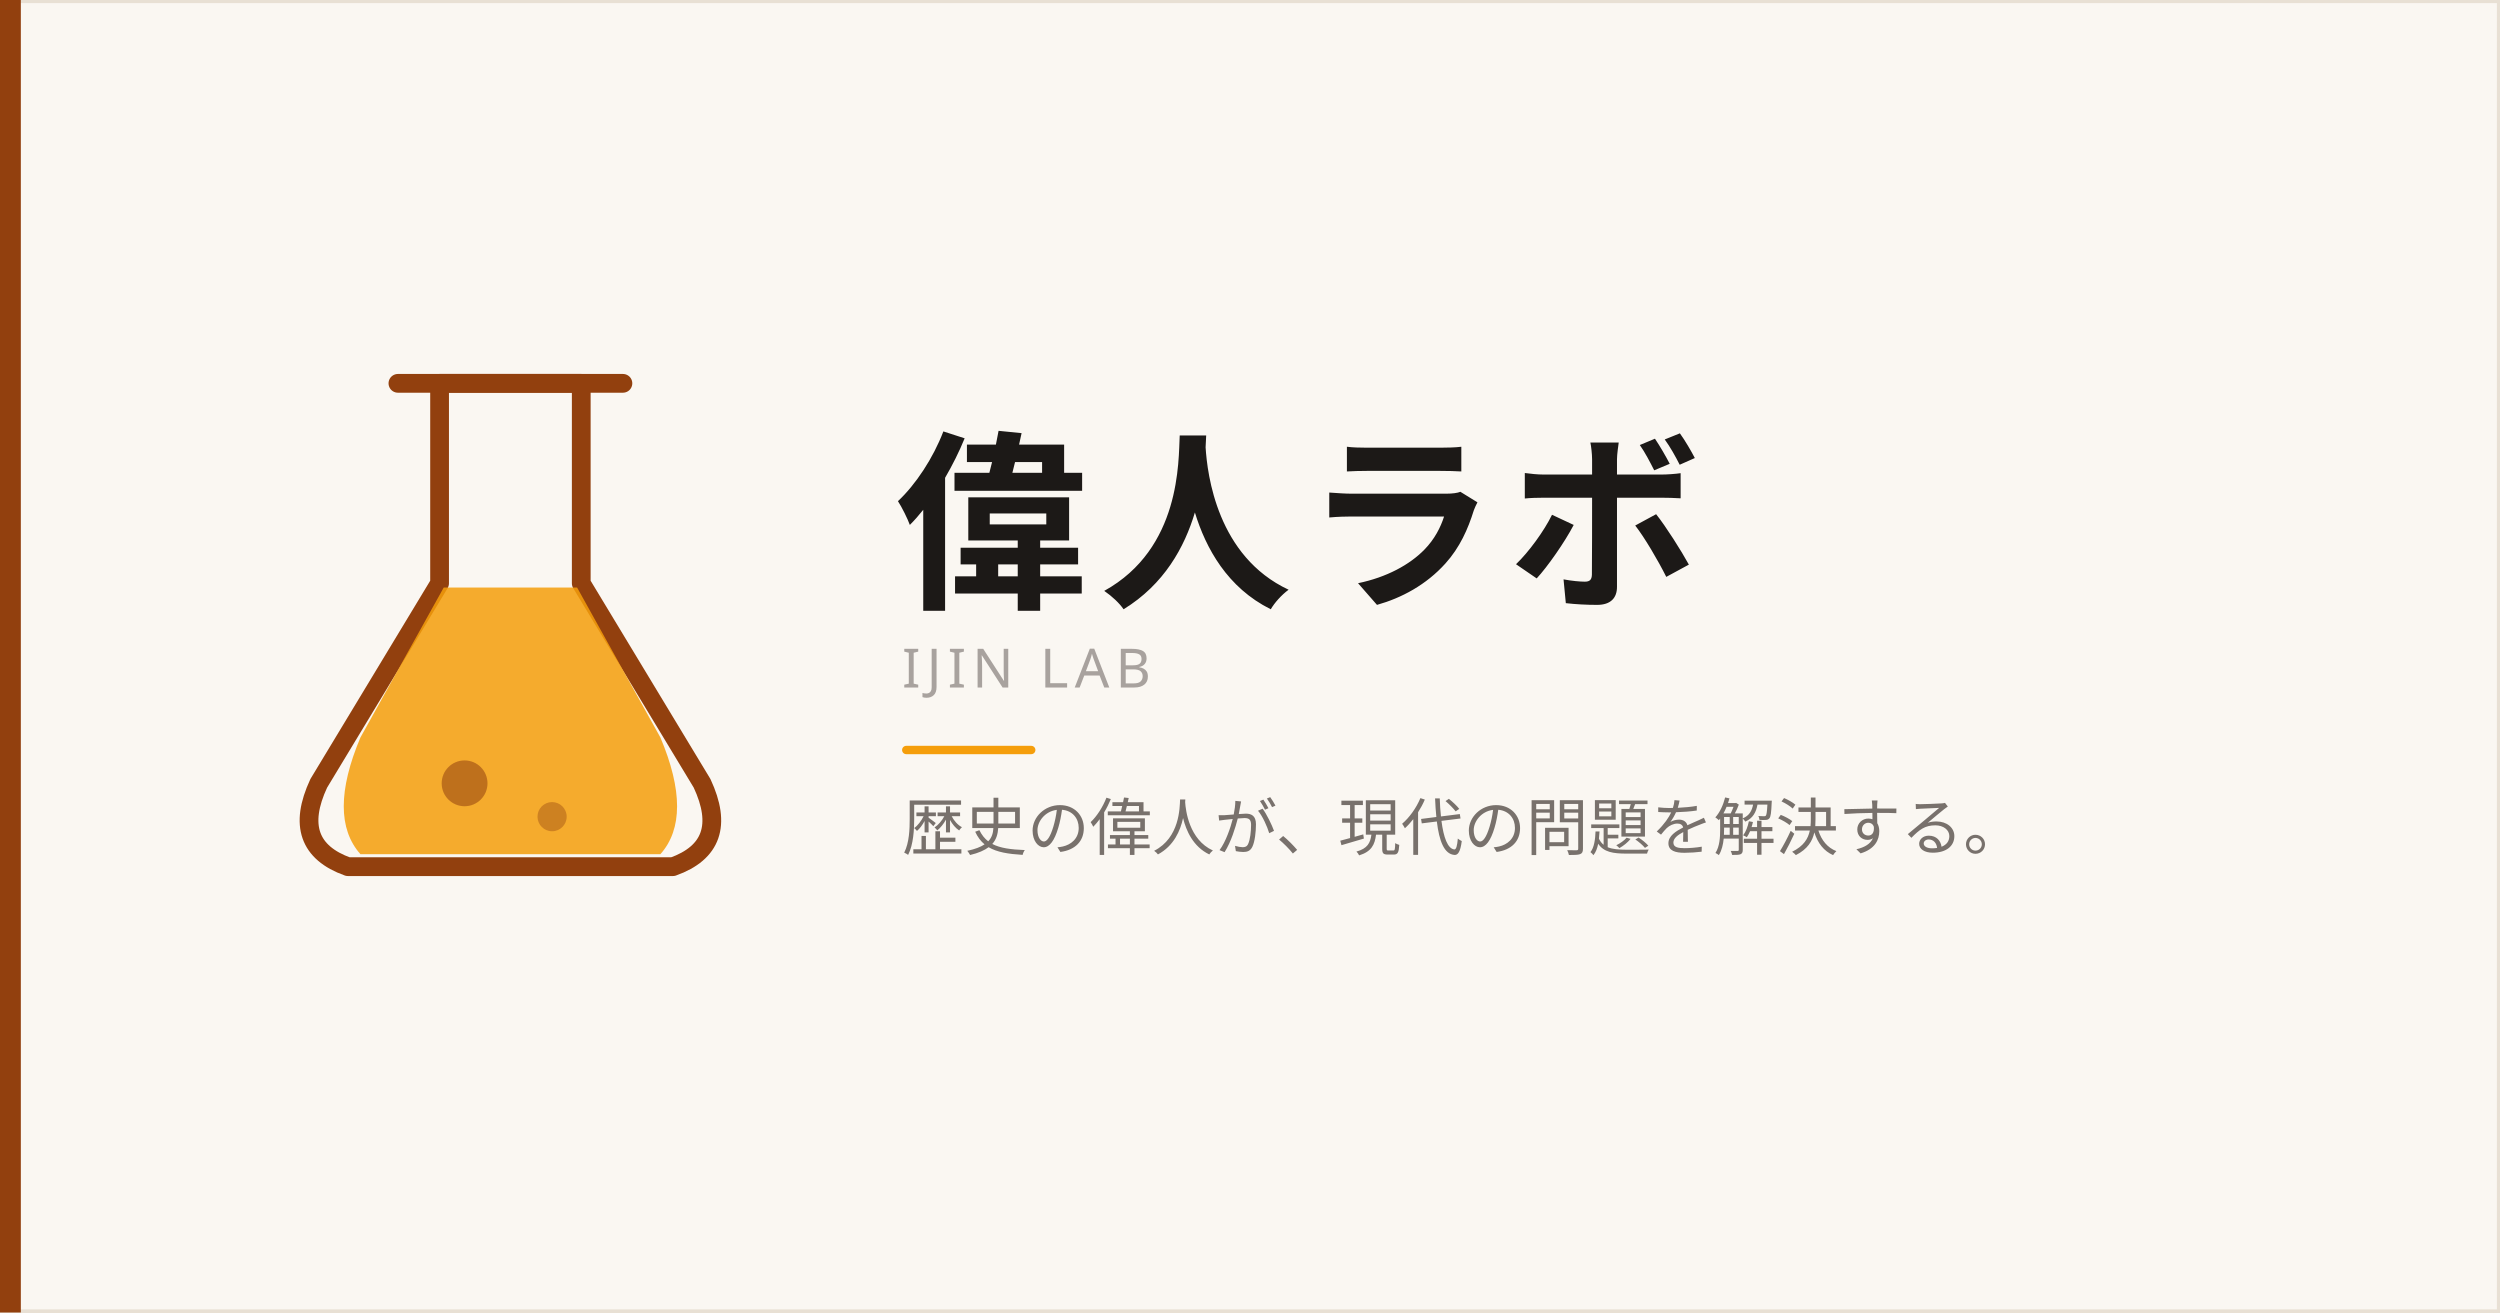
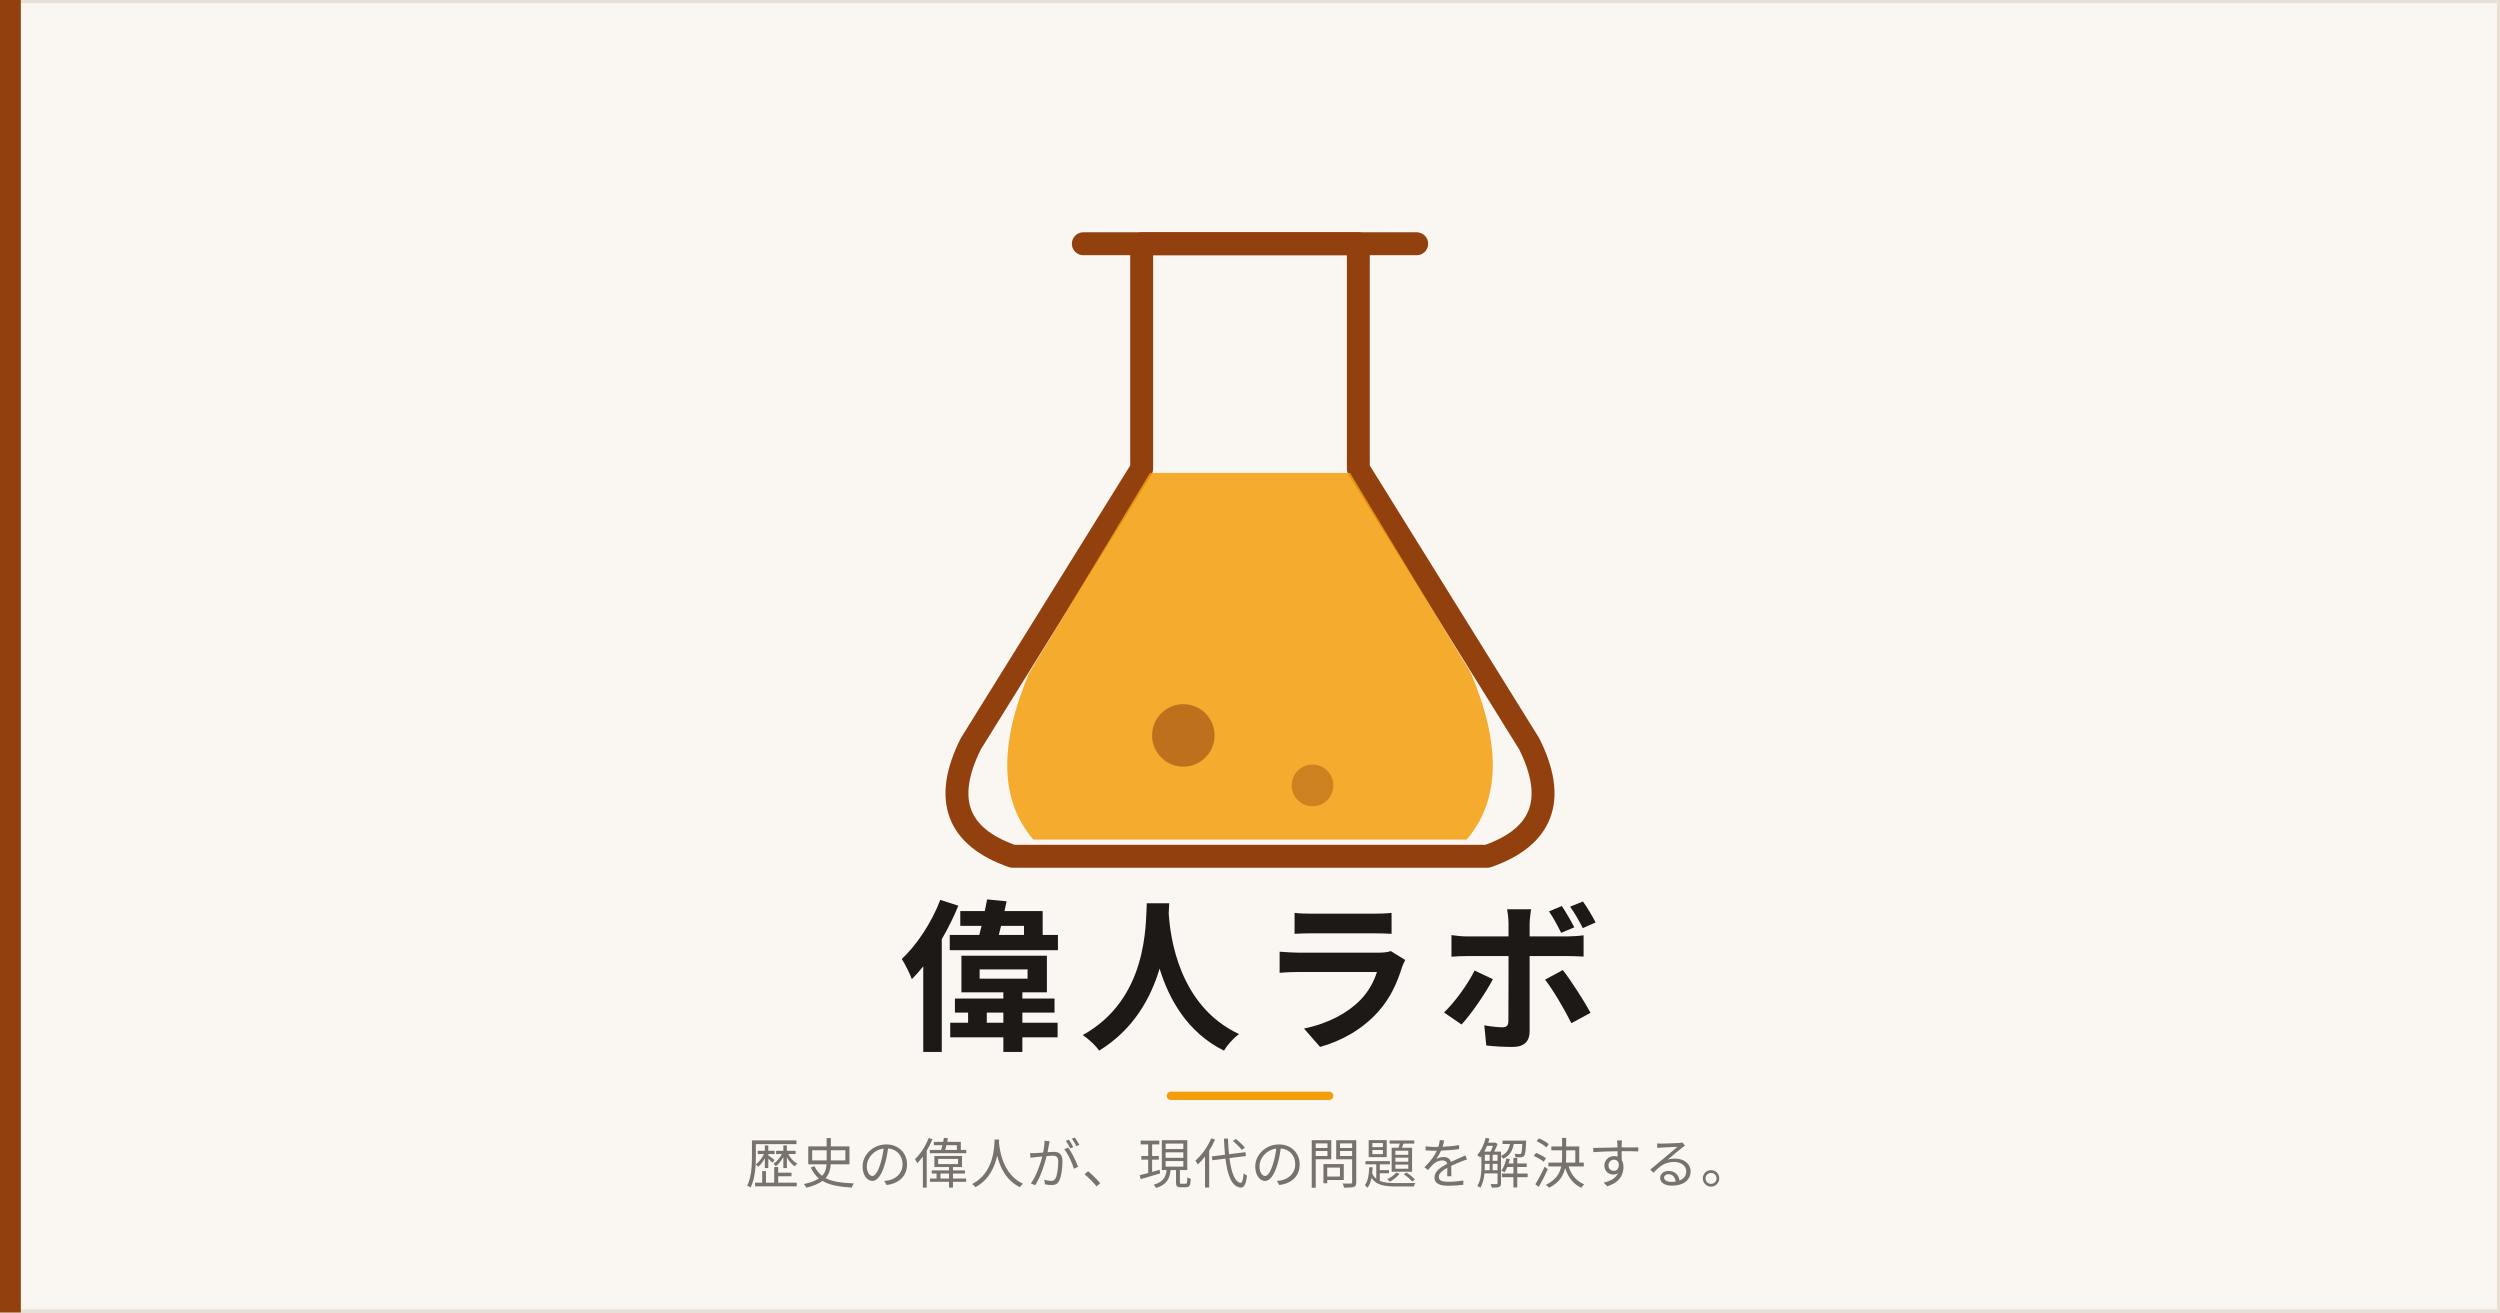
<svg xmlns="http://www.w3.org/2000/svg" viewBox="0 0 1200 630">
  <rect width="1200" height="630" fill="#faf7f2" />
  <rect x="0" y="0" width="1200" height="630" fill="none" stroke="#e8e0d4" stroke-width="3" />
  <rect x="0" y="0" width="10" height="630" fill="#92400e" />
-   <g transform="translate(245, 290)">
-     <path d="M -34 -106 L -34 -10 L -92 86 Q -106 116 -78 126 L 78 126 Q 106 116 92 86 L 34 -10 L 34 -106 Z" fill="none" stroke="#92400e" stroke-width="9" stroke-linejoin="round" />
-     <path d="M -72 64 Q -88 102 -72 120 L 72 120 Q 88 102 72 64 L 32 -8 L -32 -8 Z" fill="#f59e0b" opacity="0.85" />
-     <circle cx="-22" cy="86" r="11" fill="#92400e" opacity="0.55" />
-     <circle cx="20" cy="102" r="7" fill="#92400e" opacity="0.4" />
-     <line x1="-54" y1="-106" x2="54" y2="-106" stroke="#92400e" stroke-width="9" stroke-linecap="round" />
+   <g transform="translate(600, 235)">
+     <path d="M -52 -118 L -52 -10 L -134 122 Q -154 162 -114 176 L 114 176 Q 154 162 134 122 L 52 -10 L 52 -118 Z" fill="none" stroke="#92400e" stroke-width="11" stroke-linejoin="round" />
+     <path d="M -106 88 Q -128 140 -104 168 L 104 168 Q 128 140 106 88 L 48 -8 L -48 -8 Z" fill="#f59e0b" opacity="0.85" />
+     <circle cx="-32" cy="118" r="15" fill="#92400e" opacity="0.55" />
+     <circle cx="30" cy="142" r="10" fill="#92400e" opacity="0.4" />
+     <line x1="-80" y1="-118" x2="80" y2="-118" stroke="#92400e" stroke-width="11" stroke-linecap="round" />
  </g>
-   <text x="430" y="285" font-family="serif" font-size="92" font-weight="800" fill="#1c1917" letter-spacing="6">偉人ラボ</text>
-   <text x="433" y="330" font-family="sans-serif" font-size="26" fill="#a8a29e" letter-spacing="3">IJIN LAB</text>
-   <rect x="433" y="358" width="64" height="4" rx="2" fill="#f59e0b" />
-   <text x="433" y="408" font-family="sans-serif" font-size="30" fill="#78716c">歴史の偉人が、現代の問題を解決する。</text>
+   <text x="600" y="498" text-anchor="middle" font-family="serif" font-size="78" font-weight="800" fill="#1c1917" letter-spacing="8">偉人ラボ</text>
+   <rect x="560" y="524" width="80" height="4" rx="2" fill="#f59e0b" />
+   <text x="600" y="568" text-anchor="middle" font-family="sans-serif" font-size="26" fill="#78716c" letter-spacing="1">歴史の偉人が、現代の問題を解決する。</text>
</svg>
